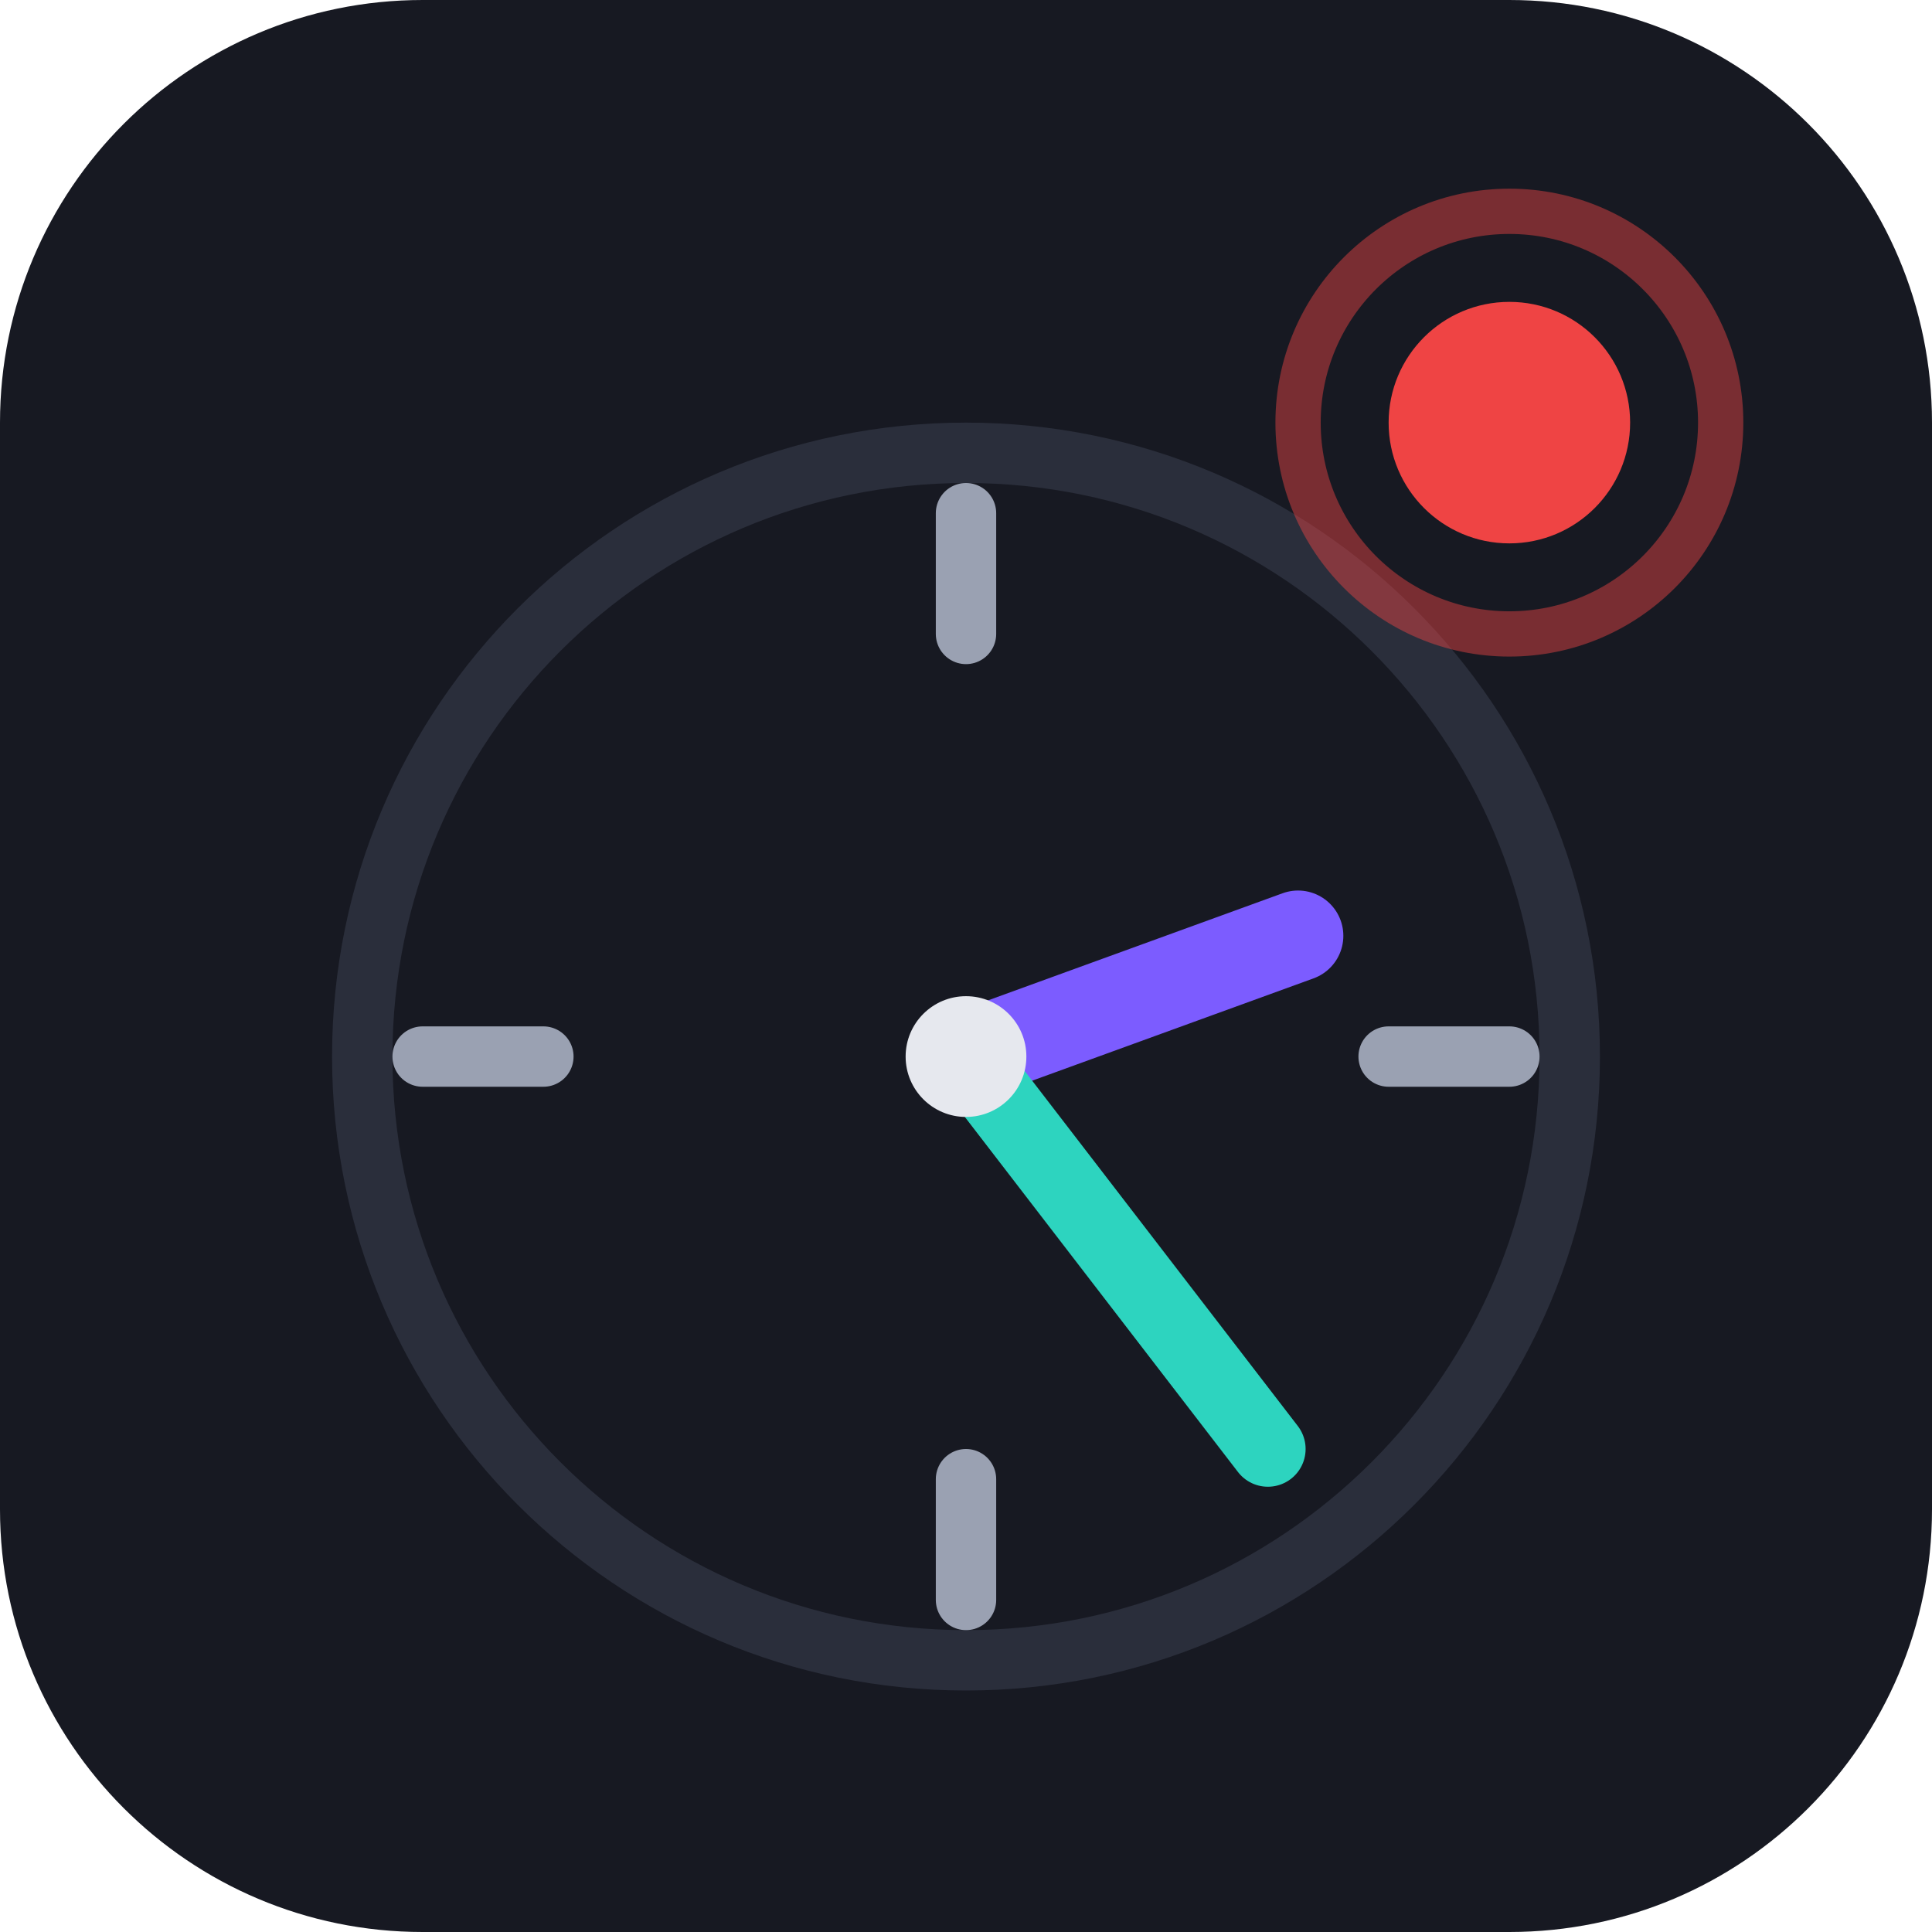
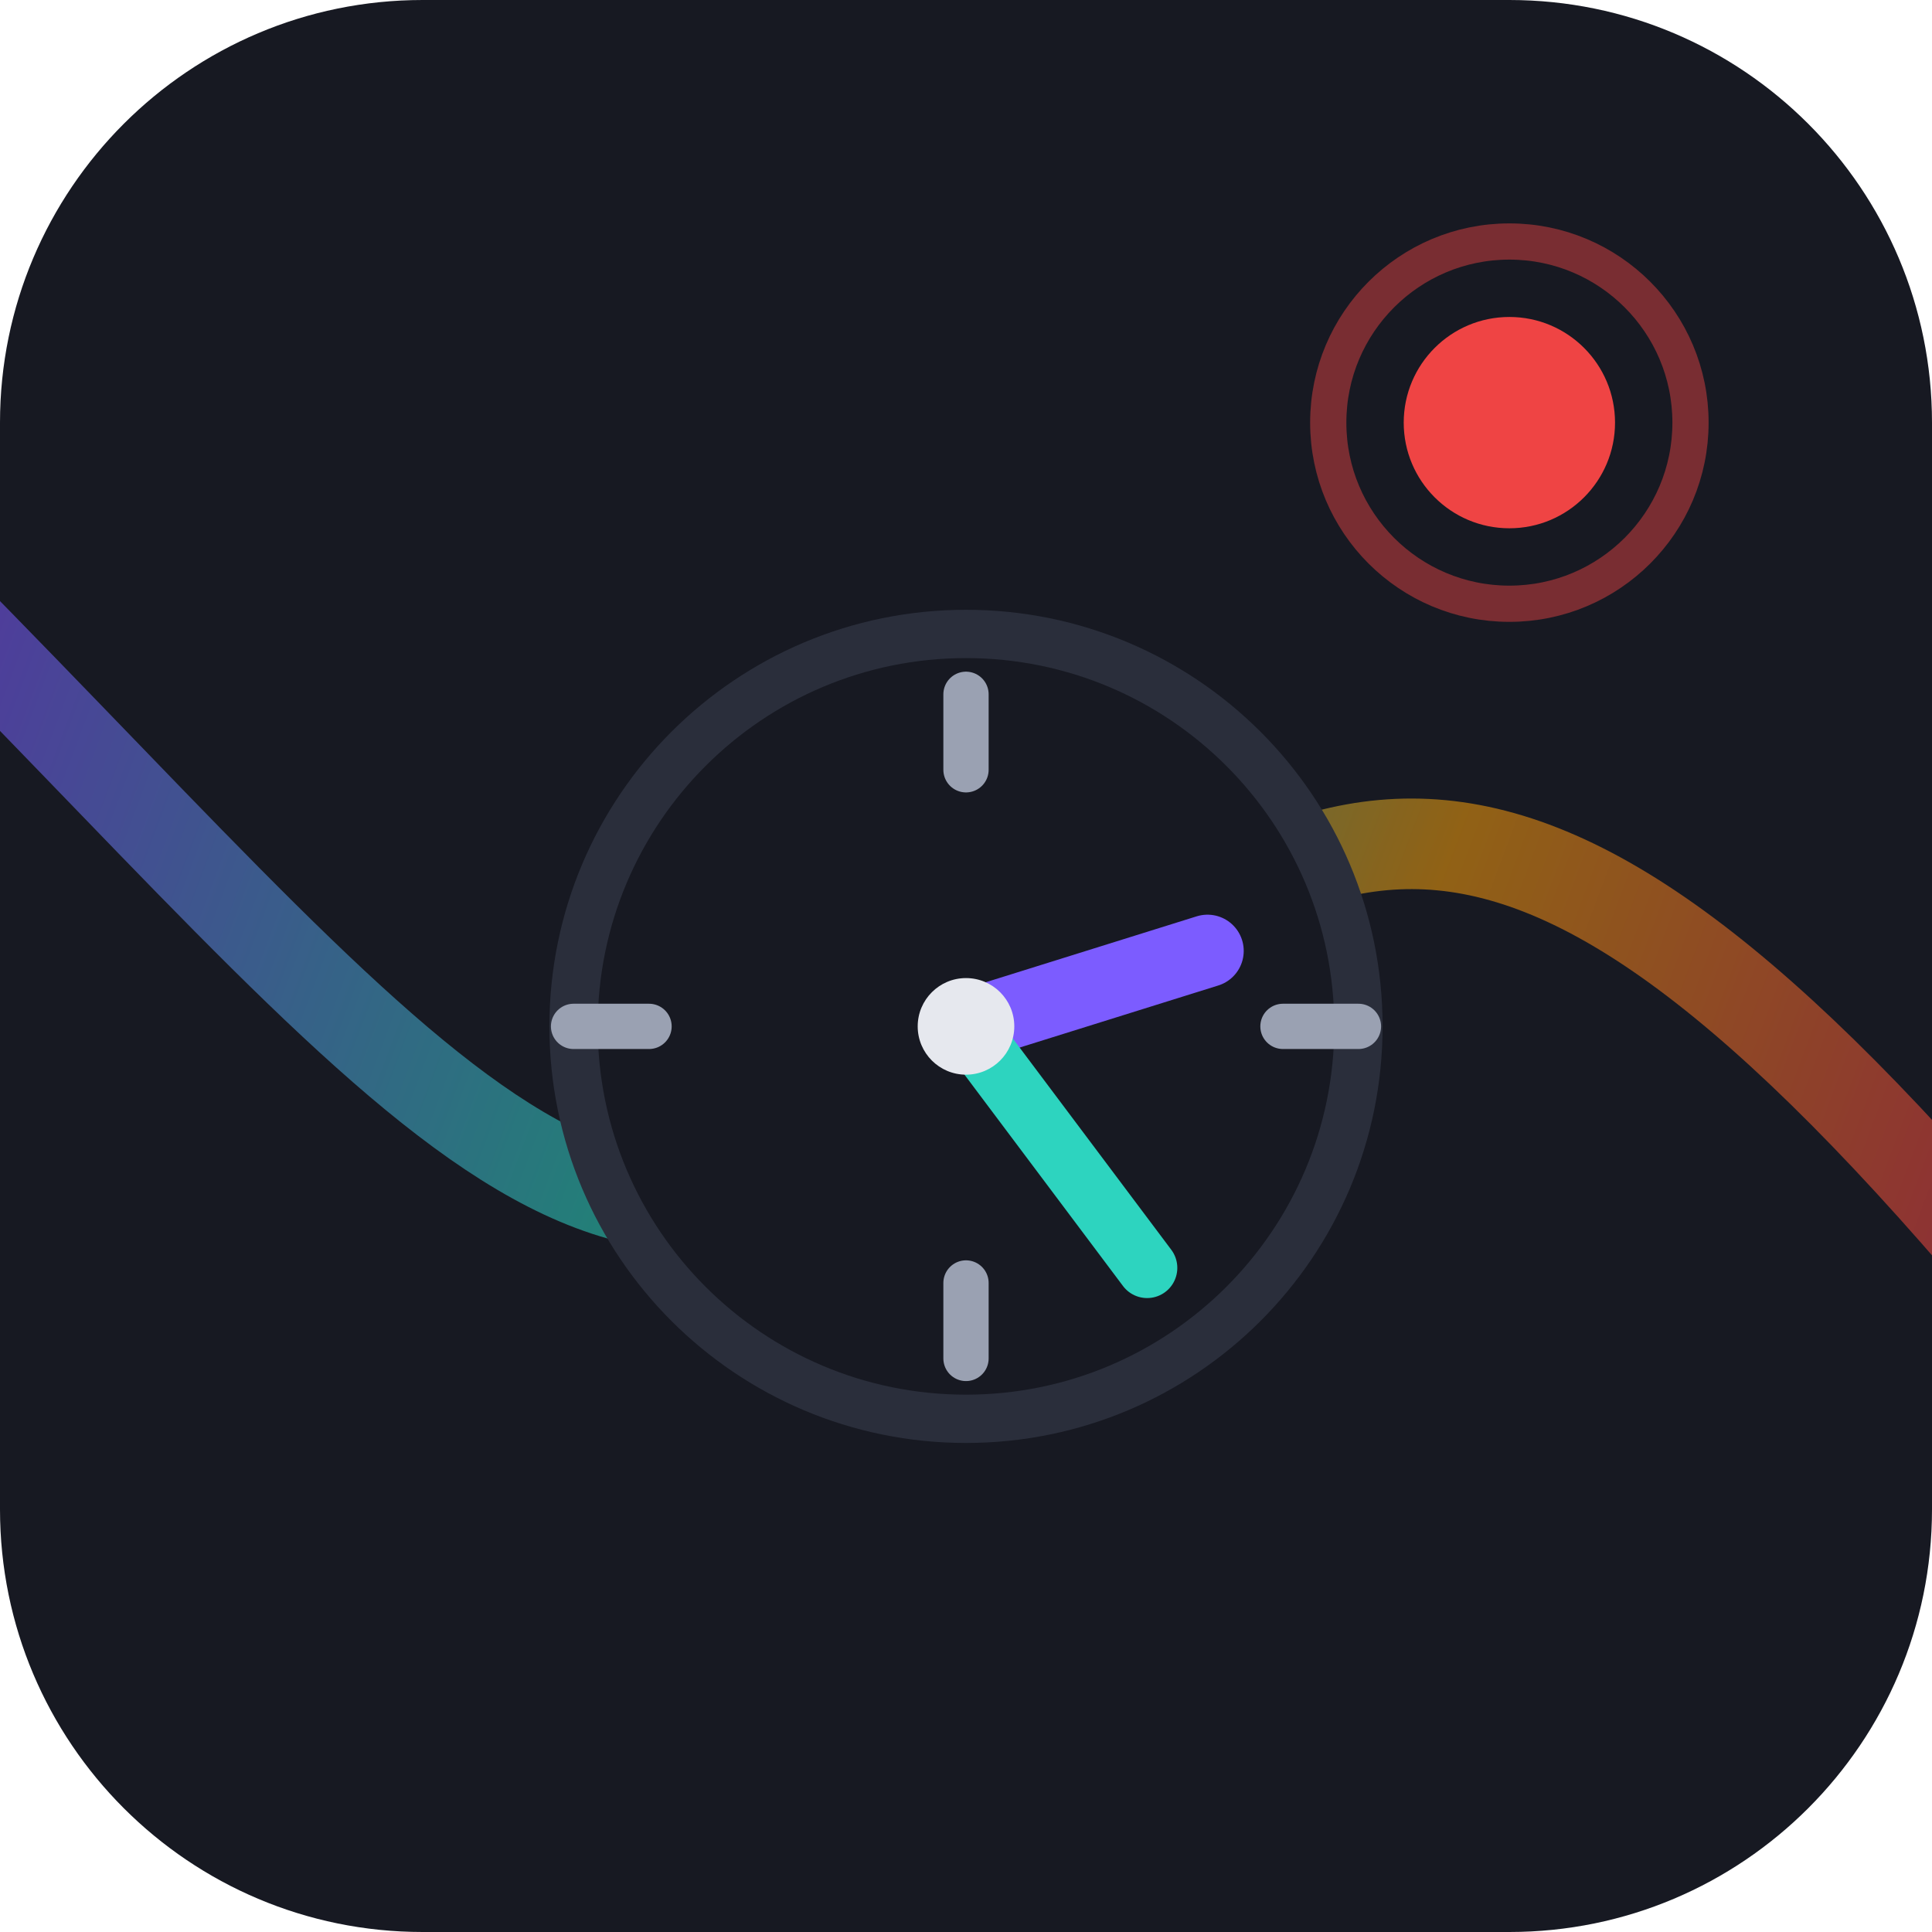
<svg xmlns="http://www.w3.org/2000/svg" viewBox="0 0 64 64" role="img" aria-label="my-confs · DevWorld 2026 demo">
+   <defs>
+     <linearGradient id="flow" x1="0" y1="20" x2="64" y2="44" gradientUnits="userSpaceOnUse">
+       <stop offset="0" stop-color="#7c5cff" />
+       <stop offset="0.38" stop-color="#2dd4bf" />
+       <stop offset="0.7" stop-color="#f59e0b" />
+       <stop offset="1" stop-color="#ef4444" />
+     </linearGradient>
+   </defs>
  <rect width="64" height="64" rx="14" fill="#171922" />
-   <circle cx="32" cy="35" r="20" fill="none" stroke="#2a2e3b" stroke-width="2" />
-   <line x1="32" y1="17" x2="32" y2="21" stroke="#9aa1b2" stroke-width="2" stroke-linecap="round" />
-   <line x1="50" y1="35" x2="46" y2="35" stroke="#9aa1b2" stroke-width="2" stroke-linecap="round" />
-   <line x1="32" y1="53" x2="32" y2="49" stroke="#9aa1b2" stroke-width="2" stroke-linecap="round" />
-   <line x1="14" y1="35" x2="18" y2="35" stroke="#9aa1b2" stroke-width="2" stroke-linecap="round" />
-   <line x1="32" y1="35" x2="43" y2="31" stroke="#7c5cff" stroke-width="3" stroke-linecap="round" />
-   <line x1="32" y1="35" x2="42" y2="48" stroke="#2dd4bf" stroke-width="2.5" stroke-linecap="round" />
-   <circle cx="32" cy="35" r="2" fill="#e6e8ee" />
-   <circle cx="50" cy="14" r="7" fill="none" stroke="#ef4444" stroke-width="1.5" opacity="0.45" />
-   <circle cx="50" cy="14" r="4" fill="#ef4444" />
+   <path d="M -4 18 C 14 36, 20 46, 32 36 S 50 22, 68 44" fill="none" stroke="url(#flow)" stroke-width="3" stroke-linecap="round" opacity="0.55" />
+   <circle cx="32" cy="34" r="13" fill="#171922" stroke="#2a2e3b" stroke-width="1.6" />
+   <line x1="32" y1="23" x2="32" y2="25.5" stroke="#9aa1b2" stroke-width="1.5" stroke-linecap="round" />
+   <line x1="45" y1="34" x2="42.5" y2="34" stroke="#9aa1b2" stroke-width="1.5" stroke-linecap="round" />
+   <line x1="32" y1="45" x2="32" y2="42.5" stroke="#9aa1b2" stroke-width="1.5" stroke-linecap="round" />
+   <line x1="19" y1="34" x2="21.5" y2="34" stroke="#9aa1b2" stroke-width="1.5" stroke-linecap="round" />
+   <line x1="32" y1="34" x2="40" y2="31.5" stroke="#7c5cff" stroke-width="2.4" stroke-linecap="round" />
+   <line x1="32" y1="34" x2="38" y2="42" stroke="#2dd4bf" stroke-width="2" stroke-linecap="round" />
+   <circle cx="32" cy="34" r="1.6" fill="#e6e8ee" />
+   <circle cx="50" cy="14" r="6" fill="none" stroke="#ef4444" stroke-width="1.2" opacity="0.45" />
+   <circle cx="50" cy="14" r="3.5" fill="#ef4444" />
</svg>
